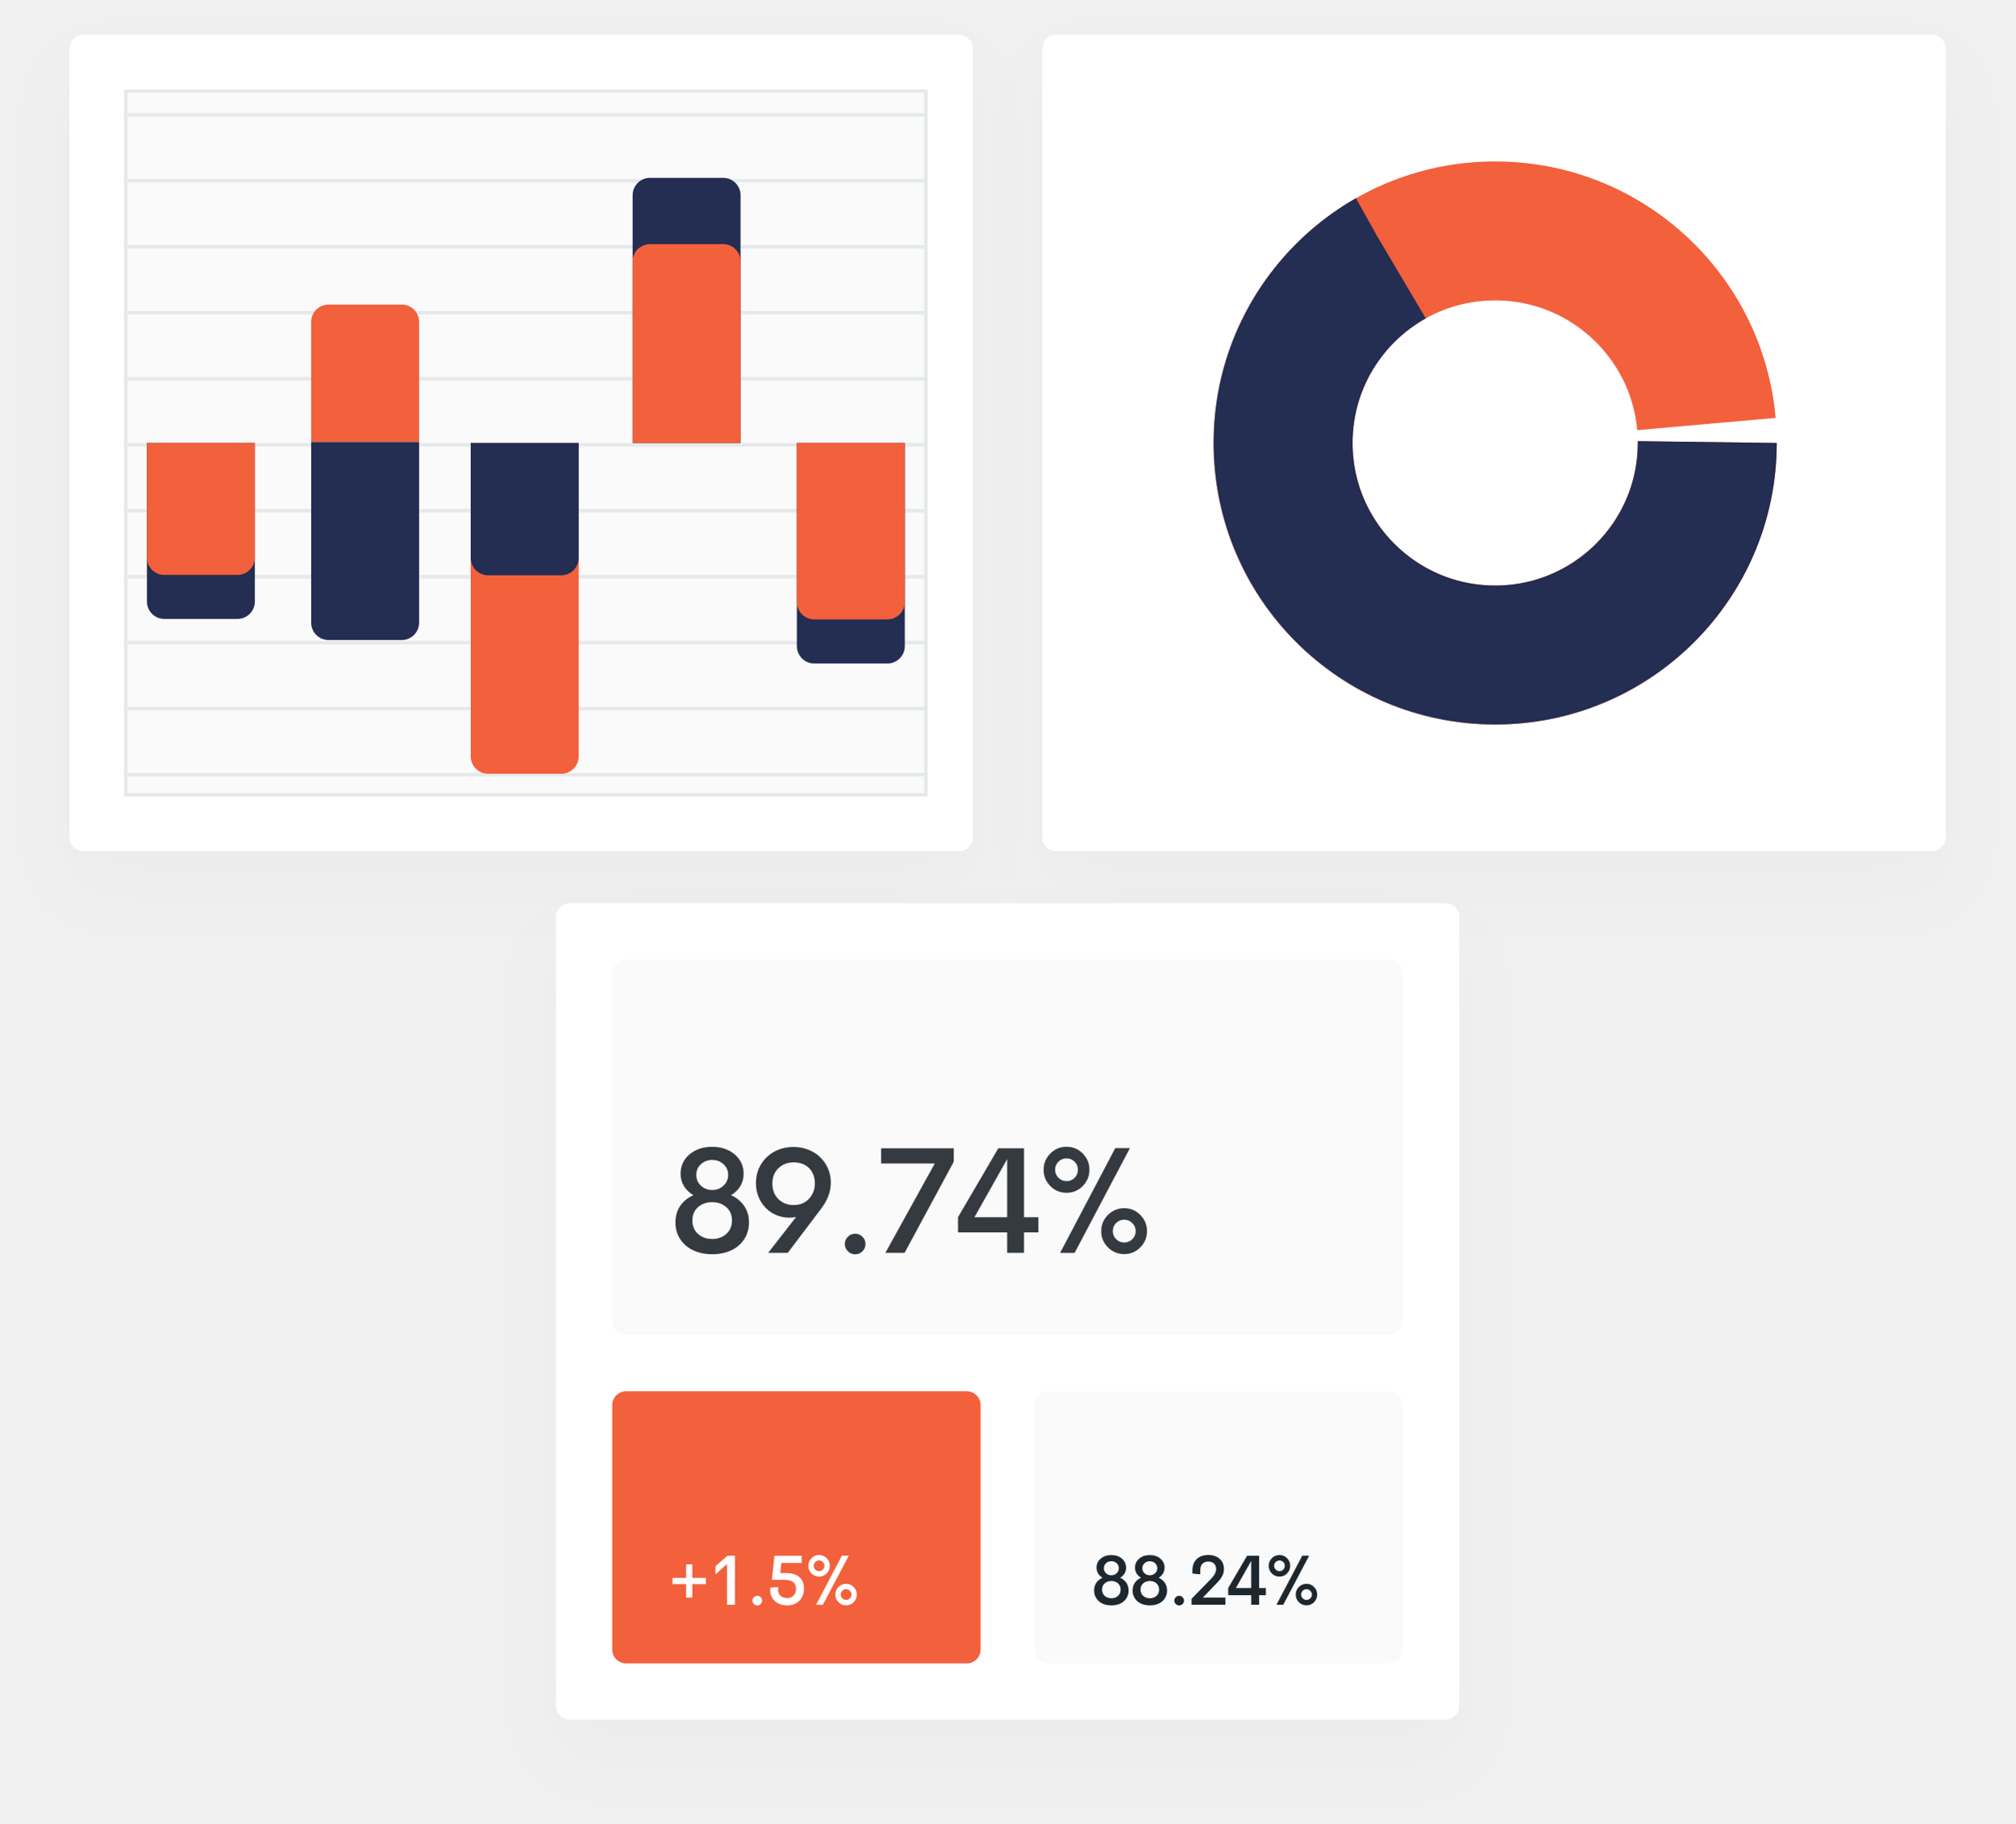
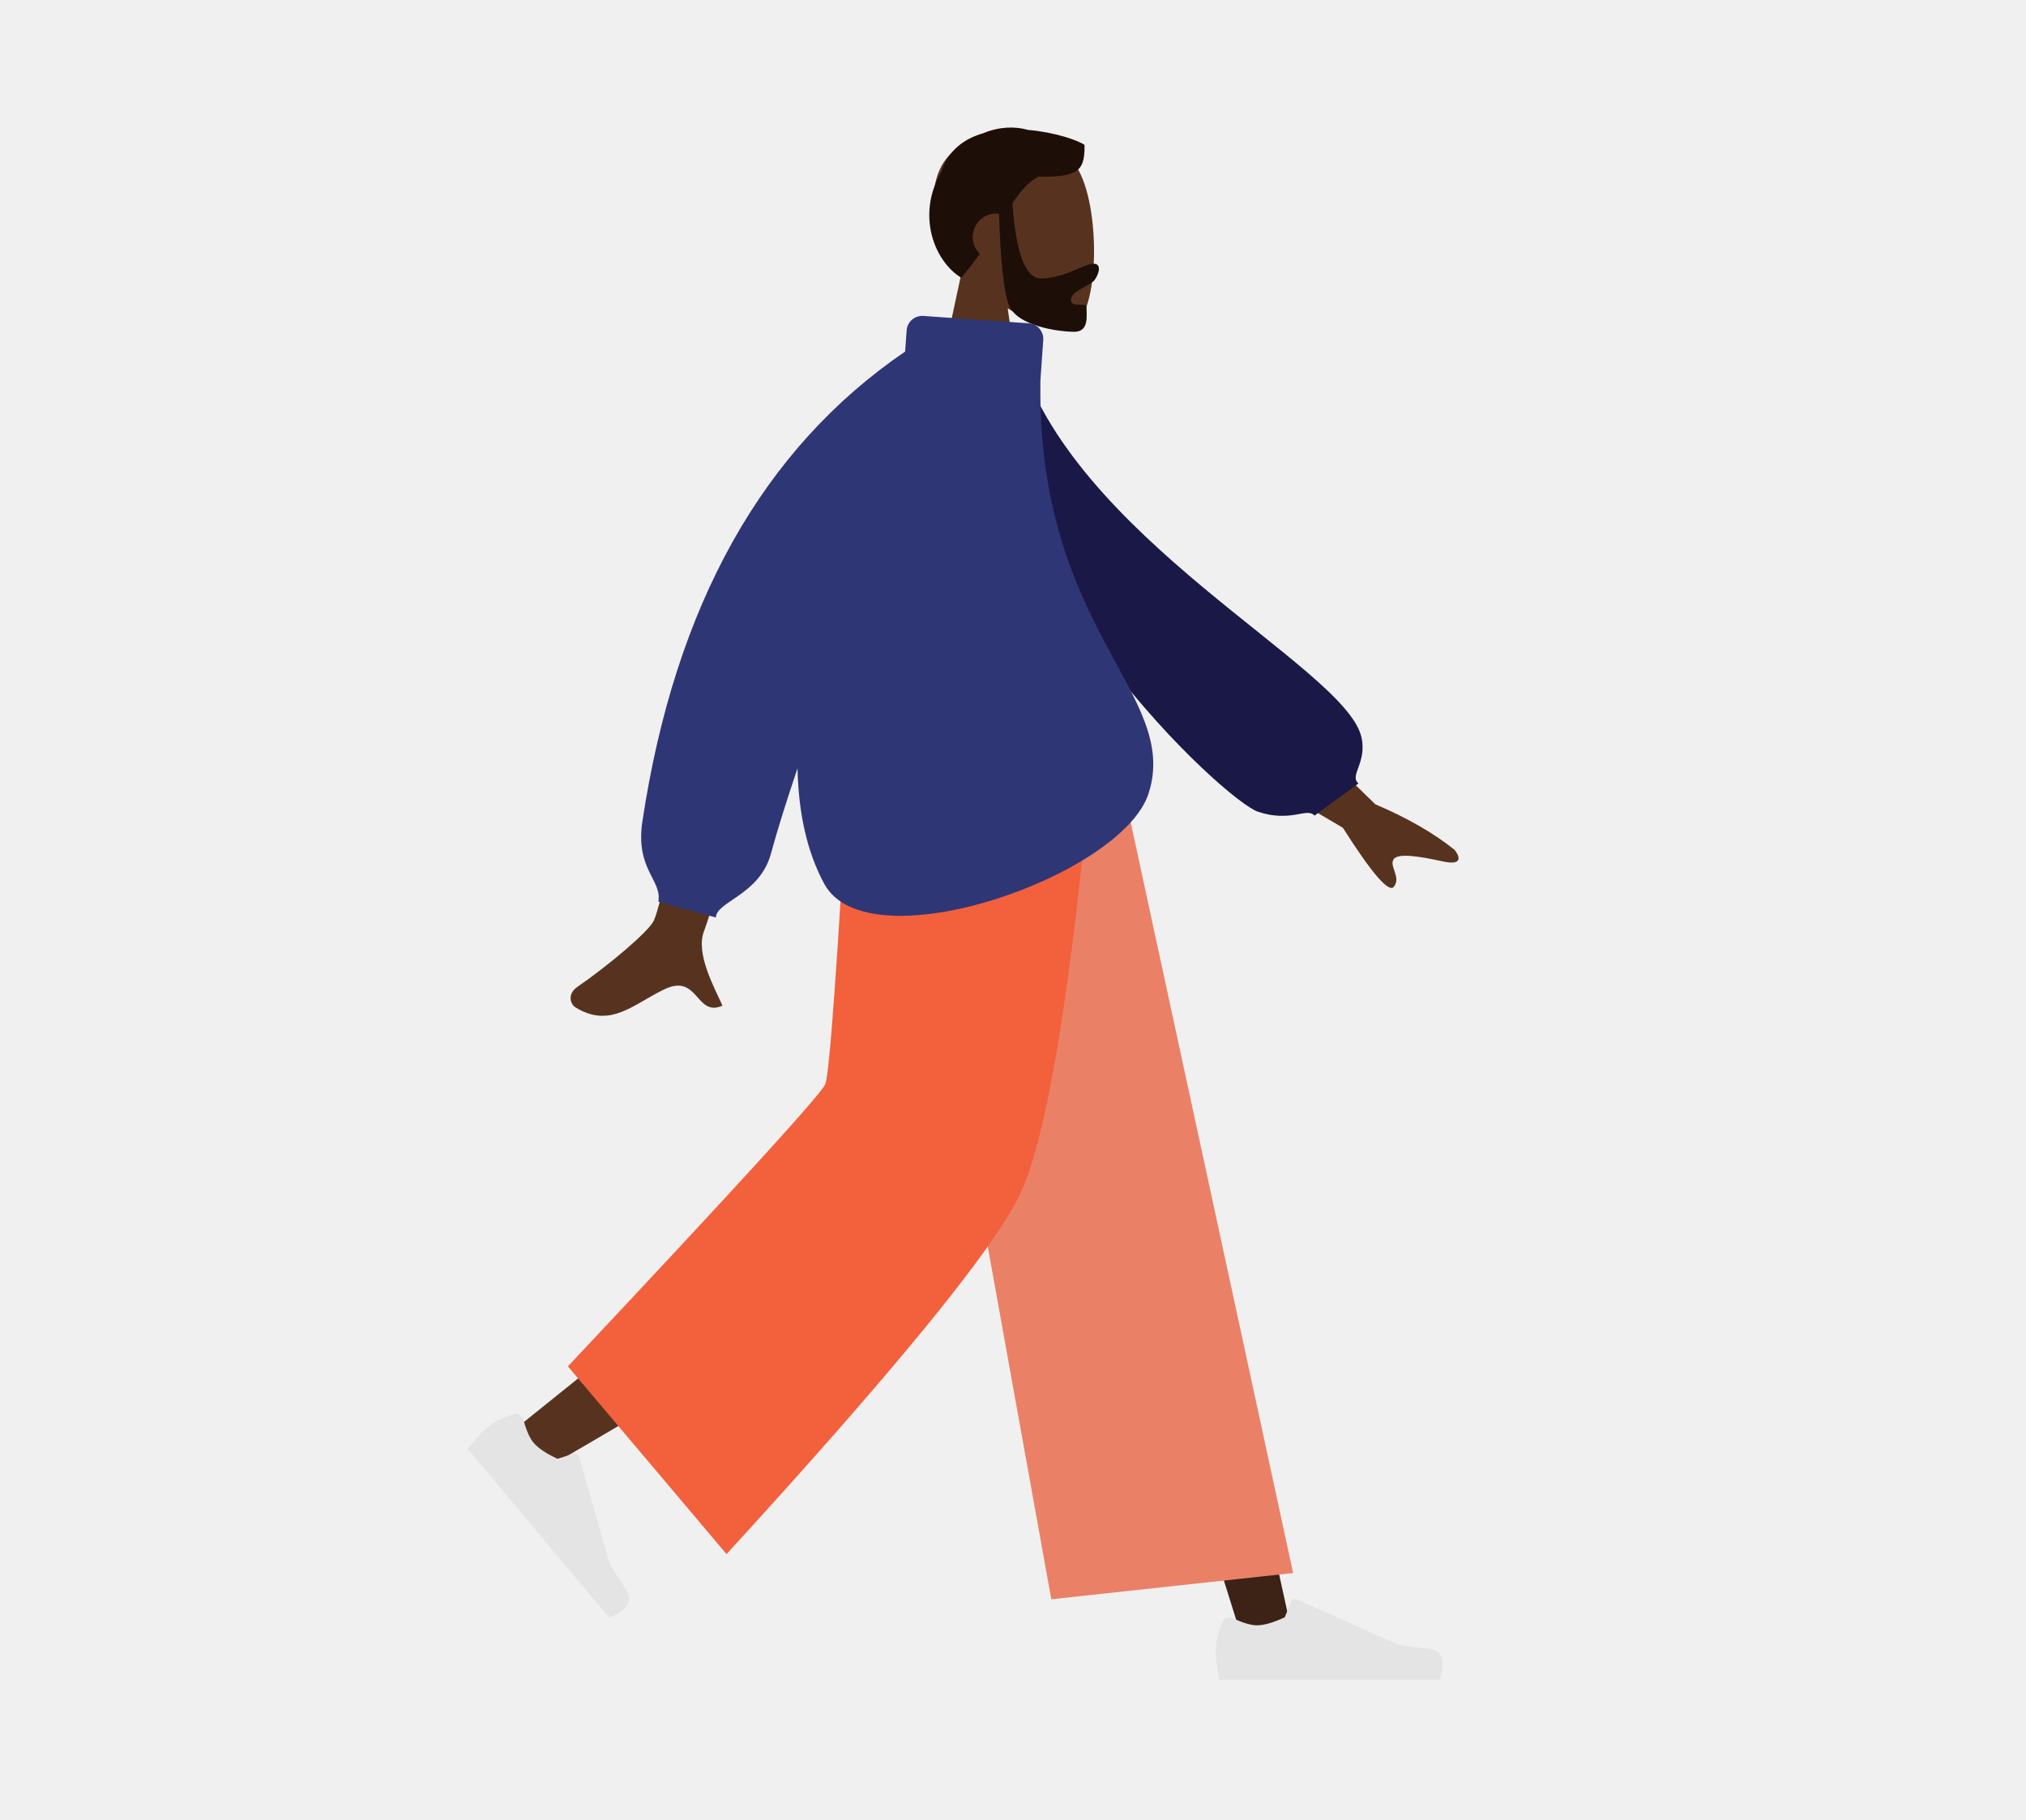
- <svg xmlns="http://www.w3.org/2000/svg" xmlns:xlink="http://www.w3.org/1999/xlink" width="580" height="525">
-   <defs>
-     <filter id="c" width="126.9%" height="129.8%" x="-13.5%" y="-10.6%" filterUnits="objectBoundingBox">
-       <feOffset dy="10" in="SourceAlpha" result="shadowOffsetOuter1" />
-       <feGaussianBlur in="shadowOffsetOuter1" result="shadowBlurOuter1" stdDeviation="10" />
-       <feColorMatrix in="shadowBlurOuter1" values="0 0 0 0 0.312 0 0 0 0 0.337 0 0 0 0 0.386 0 0 0 0.03 0" />
-     </filter>
-     <filter id="e" width="126.9%" height="129.8%" x="-13.5%" y="-10.6%" filterUnits="objectBoundingBox">
-       <feOffset dy="10" in="SourceAlpha" result="shadowOffsetOuter1" />
-       <feGaussianBlur in="shadowOffsetOuter1" result="shadowBlurOuter1" stdDeviation="10" />
-       <feColorMatrix in="shadowBlurOuter1" values="0 0 0 0 0.312 0 0 0 0 0.337 0 0 0 0 0.386 0 0 0 0.03 0" />
-     </filter>
-     <filter id="i" width="126.9%" height="129.8%" x="-13.5%" y="-10.6%" filterUnits="objectBoundingBox">
-       <feOffset dy="10" in="SourceAlpha" result="shadowOffsetOuter1" />
-       <feGaussianBlur in="shadowOffsetOuter1" result="shadowBlurOuter1" stdDeviation="10" />
-       <feColorMatrix in="shadowBlurOuter1" values="0 0 0 0 0.312 0 0 0 0 0.337 0 0 0 0 0.386 0 0 0 0.03 0" />
-     </filter>
-     <rect id="d" width="260" height="235" x="0" y="0" rx="4" />
-     <rect id="f" width="260" height="235" x="0" y="0" rx="4" />
-     <rect id="j" width="260" height="235" x="0" y="0" rx="4" />
-     <ellipse id="a" cx="81.039" cy="81.034" rx="81.039" ry="81.034" />
-     <ellipse id="b" cx="81.039" cy="81.034" rx="81.039" ry="81.034" />
-     <mask id="g" width="162.078" height="162.069" x="0" y="0" fill="#fff" maskContentUnits="userSpaceOnUse" maskUnits="objectBoundingBox">
-       <use xlink:href="#a" />
-     </mask>
-     <mask id="h" width="162.078" height="162.069" x="0" y="0" fill="#fff" maskContentUnits="userSpaceOnUse" maskUnits="objectBoundingBox">
-       <use xlink:href="#b" />
-     </mask>
-   </defs>
-   <g fill="none" fill-rule="evenodd" transform="translate(20 10)">
-     <use fill="#000" filter="url(#c)" xlink:href="#d" />
-     <use fill="#FFF" xlink:href="#d" />
-     <path fill="#FAFAFA" stroke="#E5E9EA" d="M16.208 16.207h230.286v202.586H16.208z" />
-     <path fill="#E5E9EA" d="M16.208 117.5h230.286v1H16.208zM16.208 136.493h230.286v1H16.208zM16.208 155.485h230.286v1H16.208zM16.208 174.477h230.286v1H16.208zM16.208 41.53h230.286v1H16.208zM16.208 22.538h230.286v1H16.208zM16.208 60.523h230.286v1H16.208zM16.208 79.515h230.286v1H16.208zM16.208 98.508h230.286v1H16.208zM16.208 193.47h230.286v1H16.208zM16.208 212.462h230.286v1H16.208z" />
-     <path fill="#242D52" d="M22.286 117.5h31.065v45.647a5 5 0 01-5 5H27.286a5 5 0 01-5-5V117.5z" />
-     <path fill="#F3603C" d="M22.286 117.5h31.065v32.985a5 5 0 01-5 5H27.286a5 5 0 01-5-5V117.5zM69.558 117.234h31.065V82.658a5 5 0 00-5-5H74.558a5 5 0 00-5 5v34.576z" />
-     <path fill="#242D52" d="M69.558 117.234h31.065v51.99a5 5 0 01-5 5H74.558a5 5 0 01-5-5v-51.99zM162.078 117.5h31.065V46.193a5 5 0 00-5-5h-21.065a5 5 0 00-5 5V117.5z" />
-     <path fill="#F3603C" d="M162.078 117.5h31.065V65.27a5 5 0 00-5-5h-21.065a5 5 0 00-5 5v52.23z" />
-     <g>
-       <path fill="#242D52" d="M209.351 117.5h31.065v58.477a5 5 0 01-5 5H214.35a5 5 0 01-5-5V117.5z" />
-       <path fill="#F3603C" d="M209.351 117.5h31.065v45.782a5 5 0 01-5 5H214.35a5 5 0 01-5-5V117.5z" />
-     </g>
-     <g>
-       <path fill="#F3603C" d="M115.481 117.5h31.065v90.216a5 5 0 01-5 5H120.48a5 5 0 01-5-5V117.5z" />
-       <path fill="#242D52" d="M115.481 117.5h31.065v33.086a5 5 0 01-5 5H120.48a5 5 0 01-5-5V117.5z" />
-     </g>
-     <g transform="translate(280)">
-       <use fill="#000" filter="url(#e)" xlink:href="#f" />
-       <use fill="#FFF" xlink:href="#f" />
-       <g transform="translate(49.299 36.466)">
-         <ellipse cx="81.039" cy="81.034" stroke="#FFF" stroke-width="40" rx="61.039" ry="61.034" />
-         <use stroke="#F3603C" stroke-dasharray="502" stroke-width="80" mask="url(#g)" xlink:href="#a" />
-         <use stroke="#242D52" stroke-dasharray="340" stroke-width="80" mask="url(#h)" xlink:href="#b" />
-       </g>
-     </g>
-     <g transform="translate(140 250)">
-       <use fill="#000" filter="url(#i)" xlink:href="#j" />
-       <use fill="#FFF" xlink:href="#j" />
-       <g transform="translate(16.208 140.46)">
-         <rect width="106.026" height="78.333" fill="#F3603C" rx="4" />
-         <path fill="#FFF" fill-rule="nonzero" d="M23.044 59.413v-3.907h3.897v-1.78h-3.897v-3.908h-1.781v3.907h-3.908v1.78h3.908v3.908h1.78zm12.264 2.038V47.345H33.15l-3.433 2.997v2.374l3.314-2.977V61.45h2.276zm6.437.198c.382 0 .71-.135.984-.406.274-.27.41-.597.41-.98 0-.382-.136-.71-.41-.983a1.343 1.343 0 00-.984-.41c-.376 0-.702.136-.98.41a1.335 1.335 0 00-.415.984c0 .376.139.7.416.974.277.274.603.41.979.41zm8.584-.01c1.45 0 2.623-.444 3.517-1.33.893-.888 1.34-2.053 1.34-3.497 0-1.438-.438-2.544-1.316-3.32-.877-.774-2.199-1.161-3.966-1.161H48.36l.307-2.918h5.876v-2.058H46.68l-.732 6.914h3.63c2.21 0 3.314.874 3.314 2.622 0 .791-.232 1.43-.697 1.914-.465.485-1.103.727-1.915.727-.705 0-1.307-.205-1.805-.613-.498-.41-.747-1.023-.747-1.84 0-.165.023-.403.07-.712l-2.286.138c-.033.284-.05.521-.05.712 0 .917.228 1.716.683 2.399a4.204 4.204 0 001.771 1.523c.726.333 1.53.5 2.414.5zm9.207-8.29a2.96 2.96 0 002.186-.91c.6-.613.9-1.348.9-2.205 0-.851-.3-1.58-.9-2.187a2.96 2.96 0 00-2.186-.91c-.85 0-1.58.304-2.186.91a2.981 2.981 0 00-.91 2.187c0 .863.302 1.599.905 2.205.603.607 1.334.91 2.191.91zm1.088 8.112l7.46-14.136h-1.98l-7.438 14.136h1.958zm-1.088-9.684c-.422 0-.785-.15-1.088-.45a1.48 1.48 0 01-.455-1.093c0-.43.152-.79.455-1.084a1.51 1.51 0 011.088-.44c.429 0 .792.149 1.088.445.297.297.445.656.445 1.079 0 .428-.146.793-.44 1.093-.293.3-.658.45-1.093.45zm7.785 9.842c.851 0 1.575-.303 2.172-.91a3.006 3.006 0 00.895-2.186c0-.857-.3-1.588-.9-2.191a2.945 2.945 0 00-2.167-.905c-.857 0-1.589.301-2.196.905a2.976 2.976 0 00-.91 2.191c0 .857.302 1.588.905 2.191.604.603 1.338.905 2.201.905zm0-1.563c-.435 0-.8-.15-1.098-.45a1.485 1.485 0 01-.445-1.083c0-.435.149-.801.445-1.098a1.492 1.492 0 011.098-.445c.416 0 .777.151 1.084.455.306.303.46.666.46 1.088 0 .422-.152.783-.455 1.083-.304.3-.666.45-1.089.45z" />
-       </g>
-       <g transform="translate(137.766 140.46)">
-         <rect width="106.026" height="78.333" fill="#FAFAFA" rx="4" />
-         <path fill="#1E272E" fill-rule="nonzero" d="M22.104 61.639c.936 0 1.777-.168 2.522-.505a4.186 4.186 0 001.776-1.503c.439-.66.658-1.421.658-2.285 0-.85-.218-1.593-.653-2.226a4.118 4.118 0 00-1.77-1.444c.527-.31.942-.714 1.246-1.212a3.14 3.14 0 00.455-1.667c0-1.068-.4-1.943-1.202-2.626-.801-.682-1.812-1.024-3.032-1.024-1.24 0-2.262.34-3.067 1.02-.804.678-1.207 1.555-1.207 2.63 0 .614.155 1.17.465 1.667.31.498.736.902 1.276 1.212-.758.323-1.353.801-1.785 1.434-.432.633-.648 1.379-.648 2.236 0 .864.22 1.625.658 2.285a4.147 4.147 0 001.78 1.498c.749.34 1.591.51 2.528.51zm0-8.665c-.607 0-1.118-.197-1.533-.589a1.926 1.926 0 01-.624-1.459c0-.567.208-1.044.624-1.43.415-.385.926-.578 1.533-.578.6 0 1.108.193 1.523.579.416.385.624.862.624 1.429 0 .574-.21 1.058-.629 1.454a2.131 2.131 0 01-1.518.594zm0 6.607c-.772 0-1.411-.227-1.92-.682-.507-.455-.761-1.062-.761-1.82 0-.745.254-1.342.762-1.79.508-.45 1.147-.673 1.919-.673.758 0 1.391.224 1.9.672.507.449.761 1.046.761 1.79 0 .753-.254 1.358-.762 1.816-.508.458-1.14.687-1.9.687zM33.18 61.64c.936 0 1.777-.168 2.522-.505a4.186 4.186 0 001.776-1.503c.439-.66.658-1.421.658-2.285 0-.85-.218-1.593-.653-2.226a4.118 4.118 0 00-1.77-1.444c.527-.31.942-.714 1.246-1.212a3.14 3.14 0 00.455-1.667c0-1.068-.4-1.943-1.202-2.626-.801-.682-1.812-1.024-3.032-1.024-1.24 0-2.262.34-3.067 1.02-.804.678-1.207 1.555-1.207 2.63 0 .614.155 1.17.465 1.667.31.498.736.902 1.276 1.212-.758.323-1.353.801-1.785 1.434-.432.633-.648 1.379-.648 2.236 0 .864.22 1.625.658 2.285a4.147 4.147 0 001.78 1.498c.749.34 1.591.51 2.528.51zm0-8.665c-.607 0-1.118-.197-1.534-.589a1.926 1.926 0 01-.623-1.459c0-.567.208-1.044.623-1.43.416-.385.927-.578 1.534-.578.6 0 1.108.193 1.523.579.416.385.623.862.623 1.429 0 .574-.209 1.058-.628 1.454a2.131 2.131 0 01-1.518.594zm0 6.607c-.772 0-1.412-.227-1.92-.682-.507-.455-.761-1.062-.761-1.82 0-.745.254-1.342.762-1.79.507-.45 1.147-.673 1.919-.673.758 0 1.391.224 1.9.672.507.449.76 1.046.76 1.79 0 .753-.253 1.358-.76 1.816-.509.458-1.142.687-1.9.687zm8.435 2.068c.383 0 .711-.135.985-.406.273-.27.41-.597.41-.98 0-.382-.137-.71-.41-.983a1.343 1.343 0 00-.985-.41c-.375 0-.702.136-.979.41a1.335 1.335 0 00-.415.984c0 .376.138.7.415.974.277.274.604.41.98.41zm13.313-.198v-2.058h-6.51l4.146-4.293c.666-.692 1.154-1.342 1.464-1.948.31-.607.465-1.27.465-1.989 0-1.253-.419-2.238-1.257-2.957-.837-.72-1.915-1.079-3.234-1.079-1.405 0-2.52.393-3.344 1.178-.824.784-1.237 1.909-1.237 3.373v.791l2.266.218v-1.039c0-.917.207-1.584.623-2.003.415-.419.983-.628 1.701-.628.686 0 1.23.19 1.633.569.402.379.603.908.603 1.587 0 .877-.471 1.8-1.414 2.77l-5.64 5.787v1.721h9.735zm9.702 0v-2.76h1.939v-2.048h-1.94v-9.298H61.16l-5.431 9.289v2.057h6.628v2.76h2.275zm-2.275-4.808h-4.412l4.412-7.834v7.834zm8.129-3.294a2.96 2.96 0 002.186-.91c.6-.613.9-1.348.9-2.205 0-.851-.3-1.58-.9-2.187a2.96 2.96 0 00-2.186-.91c-.851 0-1.58.304-2.187.91a2.981 2.981 0 00-.91 2.187c0 .863.302 1.599.905 2.205.604.607 1.334.91 2.192.91zm1.088 8.112l7.459-14.136h-1.979l-7.439 14.136h1.959zm-1.088-9.684c-.422 0-.785-.15-1.089-.45a1.48 1.48 0 01-.455-1.093c0-.43.152-.79.455-1.084a1.51 1.51 0 011.089-.44c.428 0 .791.149 1.088.445.297.297.445.656.445 1.079 0 .428-.147.793-.44 1.093-.294.3-.658.45-1.093.45zm7.785 9.842c.85 0 1.574-.303 2.171-.91a3.006 3.006 0 00.896-2.186c0-.857-.3-1.588-.9-2.191a2.945 2.945 0 00-2.167-.905c-.857 0-1.59.301-2.196.905a2.976 2.976 0 00-.91 2.191c0 .857.301 1.588.905 2.191.603.603 1.337.905 2.2.905zm0-1.563c-.435 0-.801-.15-1.098-.45a1.485 1.485 0 01-.445-1.083c0-.435.148-.801.445-1.098a1.492 1.492 0 011.098-.445c.415 0 .776.151 1.083.455.307.303.46.666.46 1.088 0 .422-.152.783-.455 1.083-.303.3-.666.45-1.088.45z" />
-       </g>
-       <g transform="translate(16.208 16.207)">
-         <rect width="227.584" height="108.046" fill="#FAFAFA" rx="4" />
-         <path fill="#343A40" fill-rule="nonzero" d="M28.786 84.812c1.998 0 3.791-.359 5.381-1.076 1.59-.732 2.853-1.801 3.788-3.208.936-1.407 1.404-3.032 1.404-4.875 0-1.815-.465-3.397-1.393-4.748-.929-1.35-2.188-2.377-3.778-3.08 1.126-.662 2.012-1.524 2.66-2.586.647-1.062.97-2.247.97-3.556 0-2.279-.855-4.146-2.564-5.602-1.71-1.457-3.865-2.185-6.468-2.185-2.645 0-4.826.725-6.542 2.174-1.717 1.449-2.575 3.32-2.575 5.613 0 1.309.33 2.494.992 3.556.661 1.062 1.568 1.924 2.722 2.585-1.618.69-2.888 1.71-3.81 3.06-.92 1.35-1.381 2.94-1.381 4.77 0 1.842.467 3.467 1.403 4.874.936 1.407 2.202 2.473 3.799 3.197 1.597.725 3.394 1.087 5.392 1.087zm0-18.486c-1.295 0-2.385-.419-3.271-1.256-.887-.837-1.33-1.874-1.33-3.112 0-1.21.443-2.227 1.33-3.05.886-.823 1.976-1.234 3.27-1.234 1.281 0 2.364.411 3.25 1.234.887.823 1.33 1.84 1.33 3.05 0 1.224-.446 2.258-1.34 3.102-.893.844-1.973 1.266-3.24 1.266zm0 14.097c-1.646 0-3.011-.486-4.094-1.457-1.084-.97-1.625-2.265-1.625-3.882 0-1.59.541-2.863 1.625-3.82 1.083-.957 2.448-1.435 4.094-1.435 1.618 0 2.968.478 4.052 1.435 1.083.957 1.625 2.23 1.625 3.82 0 1.603-.542 2.894-1.625 3.872-1.084.978-2.434 1.467-4.052 1.467zm21.737 3.988l9.729-12.873c1.772-2.391 2.659-4.818 2.659-7.28 0-1.97-.479-3.746-1.435-5.329a9.904 9.904 0 00-3.894-3.682c-1.64-.872-3.458-1.308-5.455-1.308-1.956 0-3.753.432-5.392 1.297-1.64.866-2.948 2.104-3.926 3.714-.978 1.611-1.46 3.423-1.445 5.434.014 1.97.482 3.718 1.403 5.244.922 1.527 2.107 2.684 3.556 3.472a9.656 9.656 0 004.685 1.182c.661 0 1.294-.064 1.9-.19l-8.02 10.319h5.635zm1.73-13.76c-1.8 0-3.274-.565-4.421-1.698-1.147-1.132-1.727-2.62-1.741-4.463-.014-1.815.563-3.289 1.73-4.421 1.168-1.133 2.645-1.699 4.432-1.699 1.815 0 3.278.549 4.39 1.646 1.111 1.098 1.667 2.575 1.667 4.432 0 1.758-.566 3.232-1.699 4.42-1.132 1.19-2.585 1.784-4.358 1.784zm17.664 14.182c.816 0 1.516-.288 2.1-.865a2.83 2.83 0 00.876-2.09c0-.815-.292-1.515-.876-2.1a2.864 2.864 0 00-2.1-.875c-.802 0-1.498.292-2.09.876-.59.584-.885 1.284-.885 2.1 0 .801.295 1.494.886 2.078.59.584 1.287.876 2.09.876zm14.224-.422l14.16-26.23v-3.863H77.389v4.369h15.448L78.612 84.41h5.53zm34.378 0v-5.888h4.137v-4.368h-4.137V54.318h-7.407L99.526 74.134v4.39h14.14v5.887h4.853zm-4.853-10.256h-9.413l9.413-16.713v16.713zm17.094-7.027c1.829 0 3.383-.647 4.664-1.942 1.28-1.308 1.92-2.877 1.92-4.706 0-1.814-.64-3.369-1.92-4.663-1.28-1.295-2.835-1.942-4.664-1.942-1.815 0-3.37.647-4.664 1.942-1.295 1.294-1.942 2.849-1.942 4.663 0 1.843.644 3.412 1.931 4.706 1.288 1.295 2.846 1.942 4.675 1.942zm2.321 17.304l15.913-30.156h-4.221l-15.87 30.156h4.178zm-2.321-20.66c-.9 0-1.675-.32-2.322-.96a3.157 3.157 0 01-.97-2.332c0-.914.323-1.684.97-2.31a3.222 3.222 0 012.322-.94c.914 0 1.688.317 2.321.95.633.633.95 1.4.95 2.3 0 .915-.313 1.692-.94 2.332-.625.64-1.403.96-2.331.96zm16.609 20.998c1.814 0 3.359-.647 4.632-1.942 1.273-1.294 1.91-2.849 1.91-4.663 0-1.83-.64-3.387-1.92-4.675-1.281-1.287-2.822-1.93-4.622-1.93-1.83 0-3.391.643-4.686 1.93-1.294 1.288-1.941 2.846-1.941 4.675 0 1.828.644 3.386 1.93 4.674 1.288 1.287 2.853 1.93 4.697 1.93zm0-3.335c-.93 0-1.71-.32-2.343-.96a3.168 3.168 0 01-.95-2.31c0-.929.317-1.71.95-2.343s1.414-.95 2.343-.95c.886 0 1.656.324 2.31.971.655.647.982 1.421.982 2.322 0 .9-.324 1.67-.971 2.31-.647.64-1.421.96-2.321.96z" />
-       </g>
-     </g>
-   </g>
+ <svg xmlns="http://www.w3.org/2000/svg" width="540" height="485" viewBox="0 0 540 485" fill="none">
+   <path fill-rule="evenodd" clip-rule="evenodd" d="M256.417 72.035C251.612 66.394 248.359 59.481 248.903 51.735C250.469 29.417 281.537 34.326 287.58 45.591C293.623 56.855 292.905 85.428 285.095 87.442C281.98 88.245 275.344 86.278 268.591 82.207L272.83 112.196H247.8L256.417 72.035Z" fill="#57331F" />
+   <path fill-rule="evenodd" clip-rule="evenodd" d="M269.842 54.2C270.8 67.546 273.335 74.219 277.446 74.219C283.612 74.219 288.844 70.304 291.549 70.304C293.522 70.304 293.081 72.773 291.774 74.603C290.695 76.112 285.443 77.568 285.443 79.908C285.443 82.249 289.593 80.438 289.593 81.826C289.593 84.123 290.322 88.44 286.337 88.44C282.303 88.44 270.739 86.97 268.757 80.984C267.478 77.121 266.651 69.115 266.276 56.967C266.031 56.938 265.782 56.923 265.53 56.923C262.074 56.923 259.272 59.724 259.272 63.18C259.272 64.935 259.994 66.52 261.157 67.657C259.709 69.7 258.087 71.835 256.227 74.038C249.242 69.847 244.059 57.579 250.888 45.794C252.776 40.02 257.049 36.936 262.096 35.504C266.184 33.794 270.428 33.601 274.011 34.626C281.033 35.229 287.304 37.37 289.082 38.642C289.082 45.291 287.793 47.263 276.79 47.089C274.086 48.517 272.007 50.976 269.842 54.2Z" fill="#1D0F08" />
+   <path fill-rule="evenodd" clip-rule="evenodd" d="M245.793 198.499L296.98 328.054L331.311 437.583H344.868L292.383 198.499L245.793 198.499Z" fill="#3D2216" />
+   <path fill-rule="evenodd" clip-rule="evenodd" d="M235.485 198.499C234.94 244.026 226.991 305.32 225.721 308.158C224.874 310.05 195.646 334.109 138.036 380.336L147.374 390.328C215.348 350.694 250.908 328.234 254.053 322.948C258.772 315.019 274.133 242.053 286.466 198.499H235.485Z" fill="#57331F" />
+   <path fill-rule="evenodd" clip-rule="evenodd" d="M136.787 377C133.652 378.109 131.491 379.16 130.307 380.154C128.866 381.362 126.965 383.366 124.604 386.166C126.007 387.837 138.61 402.857 162.414 431.225C167.267 429.148 168.79 426.718 166.982 423.937C165.174 421.155 163.694 418.825 162.542 416.948L154.305 388.17C154.147 387.616 153.57 387.296 153.016 387.455C153.006 387.457 152.997 387.46 152.987 387.463L148.592 388.857C145.543 387.436 143.406 385.995 142.18 384.535C141.185 383.349 140.289 381.308 139.494 378.414C139.188 377.303 138.04 376.65 136.93 376.956C136.882 376.969 136.834 376.984 136.787 377Z" fill="#E4E4E4" />
+   <path fill-rule="evenodd" clip-rule="evenodd" d="M325.76 432.527C324.593 435.641 324.01 437.972 324.01 439.518C324.01 441.399 324.323 444.143 324.95 447.751C327.131 447.751 346.738 447.751 383.771 447.751C385.299 442.698 384.417 439.969 381.124 439.566C377.83 439.164 375.095 438.8 372.916 438.475L345.577 426.287C345.051 426.052 344.434 426.289 344.2 426.815C344.196 426.824 344.192 426.833 344.188 426.842L342.431 431.105C339.382 432.527 336.905 433.239 334.998 433.239C333.45 433.239 331.311 432.613 328.582 431.362C327.535 430.882 326.297 431.342 325.817 432.389C325.796 432.434 325.777 432.48 325.76 432.527Z" fill="#E4E4E4" />
+   <path fill-rule="evenodd" clip-rule="evenodd" d="M280.208 426.301L344.664 419.306L296.894 198.499H239.164L280.208 426.301Z" fill="#EA8167" />
+   <path fill-rule="evenodd" clip-rule="evenodd" d="M151.369 364.215L193.648 414.259C238.179 365.623 264.141 333.887 271.534 319.053C278.926 304.219 285.572 264.034 291.47 198.499H226.476C223.254 256.154 221.082 286.323 219.961 289.006C218.839 291.689 195.975 316.759 151.369 364.215Z" fill="#F3603C" />
+   <path fill-rule="evenodd" clip-rule="evenodd" d="M337.018 185.566L366.561 214.387C375.157 218.053 382.2 222.102 387.69 226.533C388.925 228.022 390.269 230.876 384.46 229.599C378.651 228.322 372.483 227.24 371.391 229.129C370.299 231.018 373.516 233.913 371.499 236.386C370.153 238.034 365.629 232.791 357.926 220.657L327.206 202.544L337.018 185.566ZM192.552 159.483L215.389 159.568C197.996 215.92 188.763 245.425 187.691 248.083C185.277 254.063 190.384 263.171 192.568 268.066C185.455 271.249 186.213 259.462 177.241 263.636C169.051 267.446 162.822 274.35 153.36 268.512C152.196 267.794 150.922 265.091 154.002 262.98C161.675 257.718 172.733 248.509 174.227 245.478C176.264 241.345 182.373 212.68 192.552 159.483Z" fill="#57331F" />
+   <path fill-rule="evenodd" clip-rule="evenodd" d="M262.14 94.7L271.158 93.154C285.364 143.371 358.355 177.601 362.836 196.374C364.479 203.258 359.524 206.738 362.084 208.835L350.362 217.416C348.377 215.1 344.141 219.336 335.295 216.373C326.449 213.41 262.14 154.162 262.14 94.7Z" fill="#191847" />
+   <path fill-rule="evenodd" clip-rule="evenodd" d="M277.31 101.377C276.27 167.861 314.703 184.82 306.142 211.49C299.073 233.515 231.408 257.19 219.699 235.602C214.96 226.863 212.809 216.293 212.565 204.803C209.573 213.631 207.206 221.231 205.465 227.602C202.461 238.594 190.818 240.342 190.818 244.576L175.477 240.342C176.518 234.589 169.286 231.788 171.225 218.935C179.913 161.349 203.256 119.607 241.255 93.708L241.648 88.087C241.809 85.788 243.803 84.055 246.101 84.216L274.19 86.18C276.489 86.341 278.222 88.335 278.061 90.633L277.31 101.377Z" fill="#2F3676" />
</svg>
